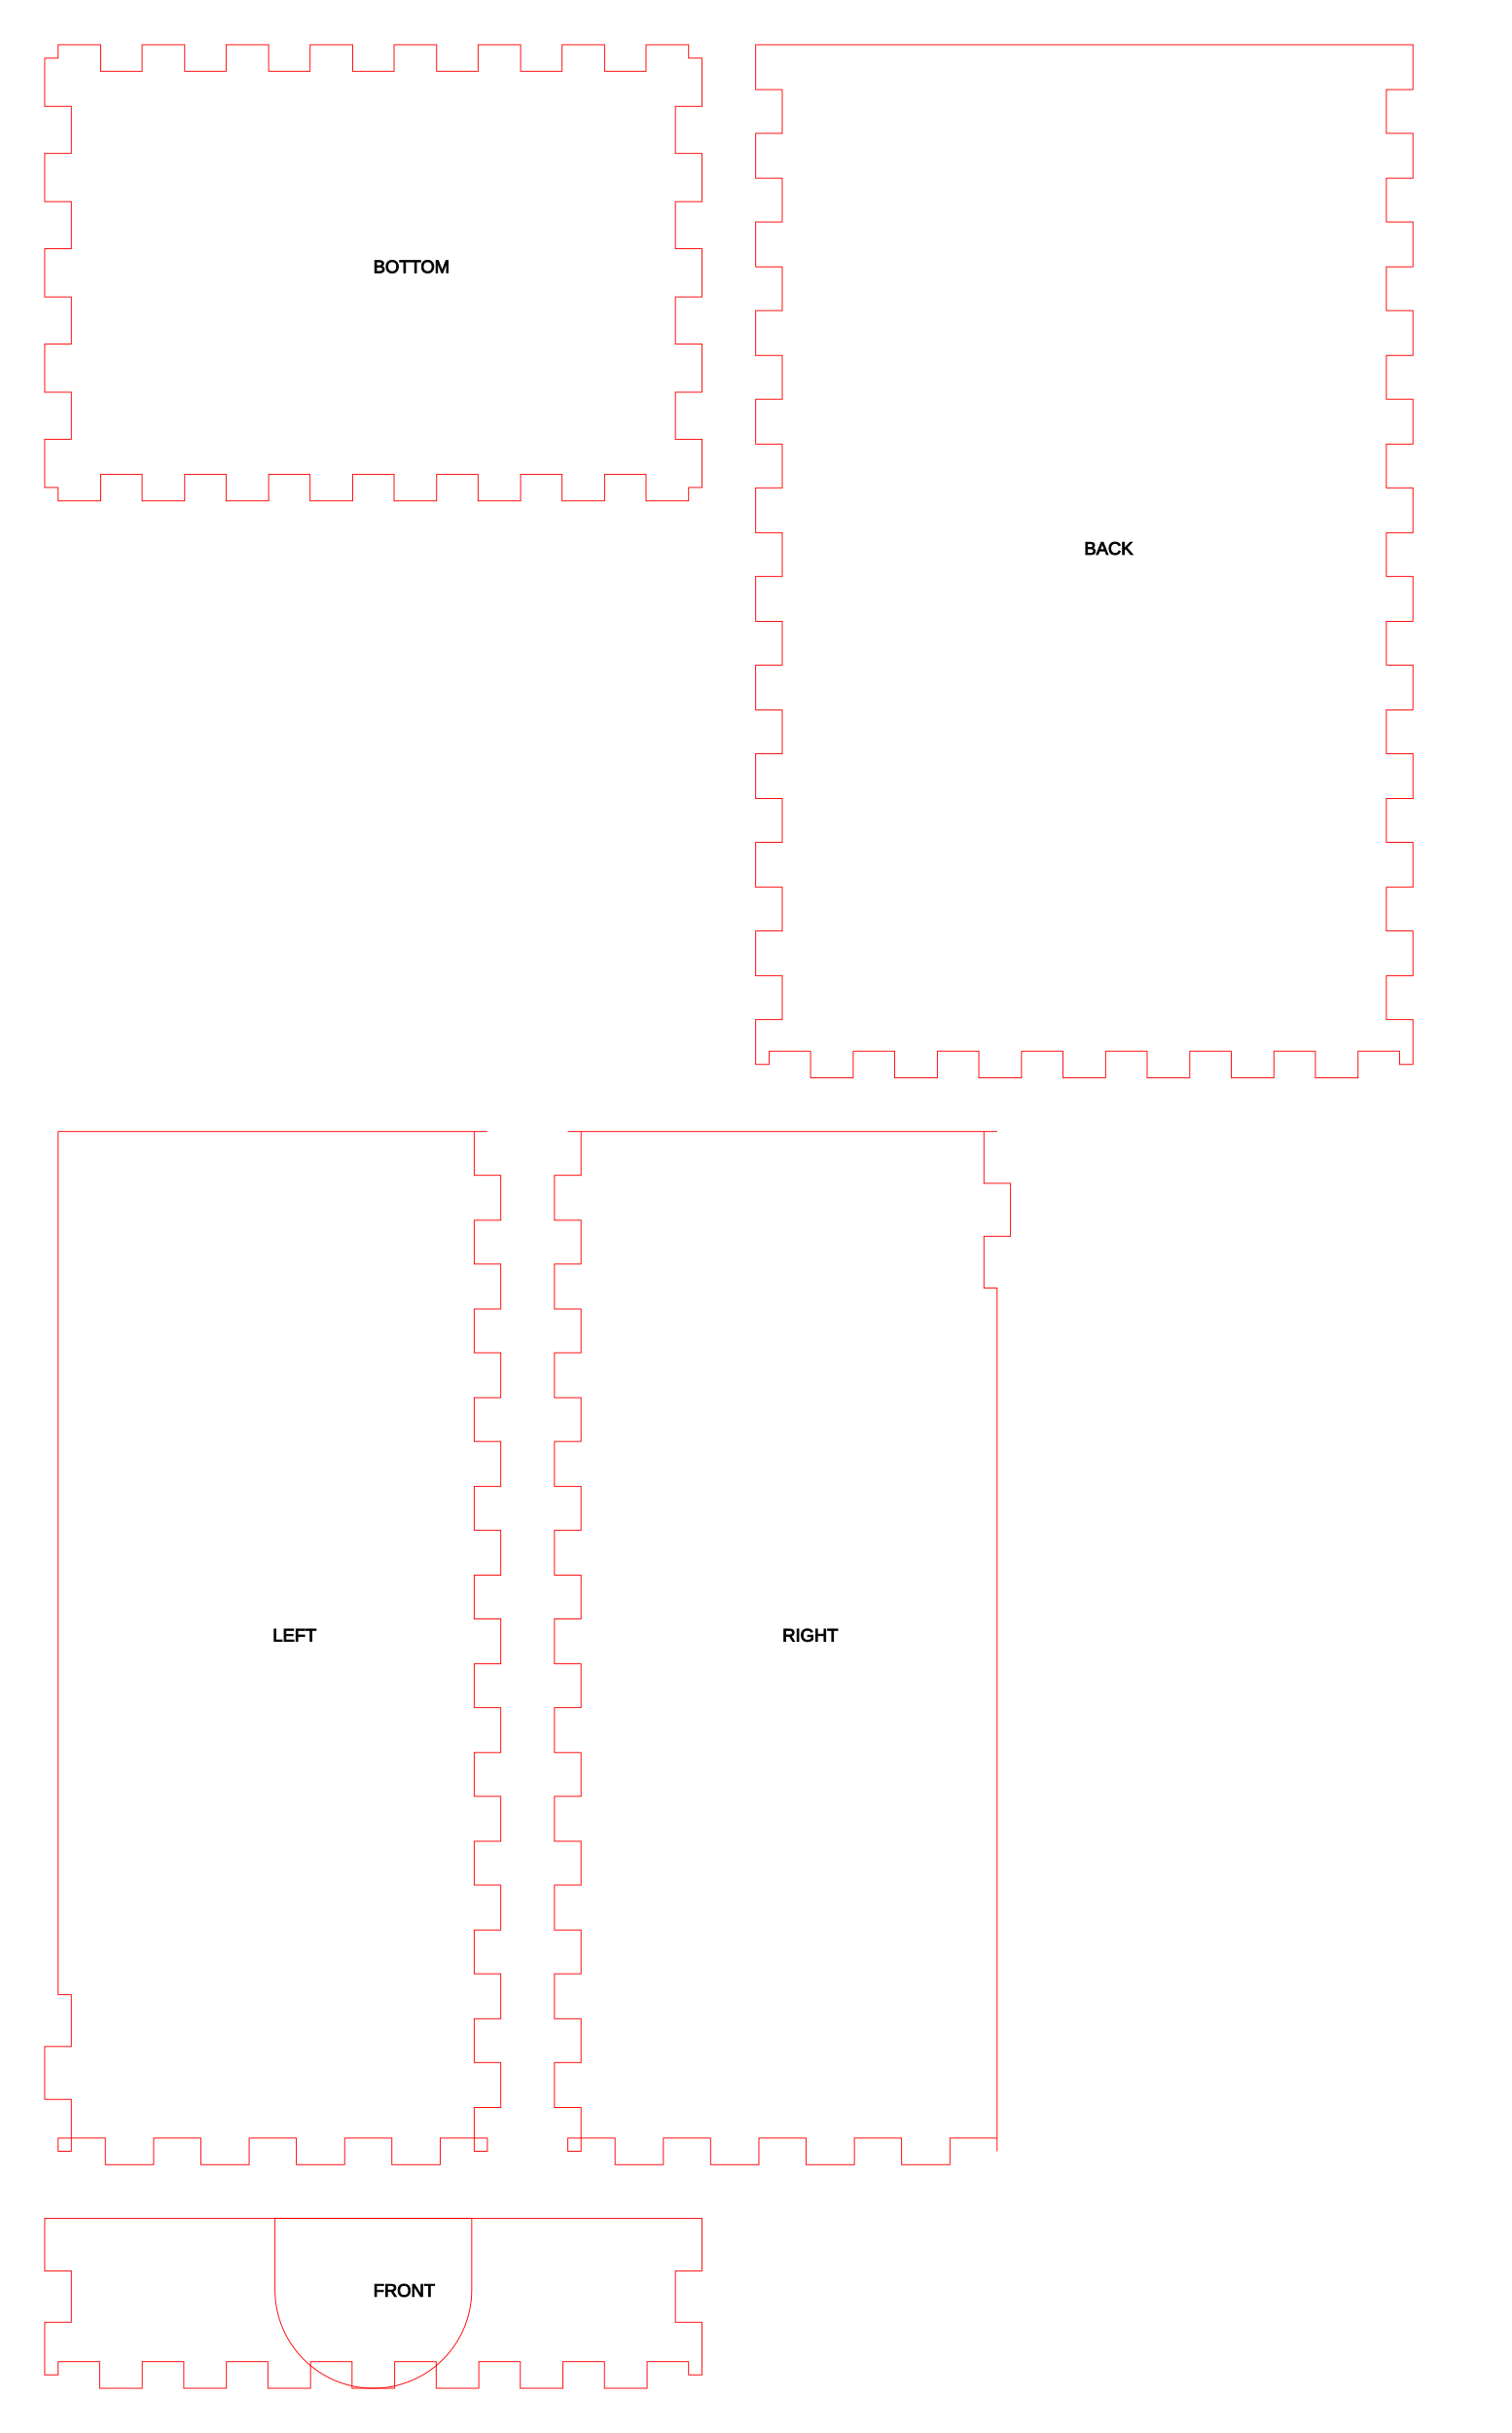
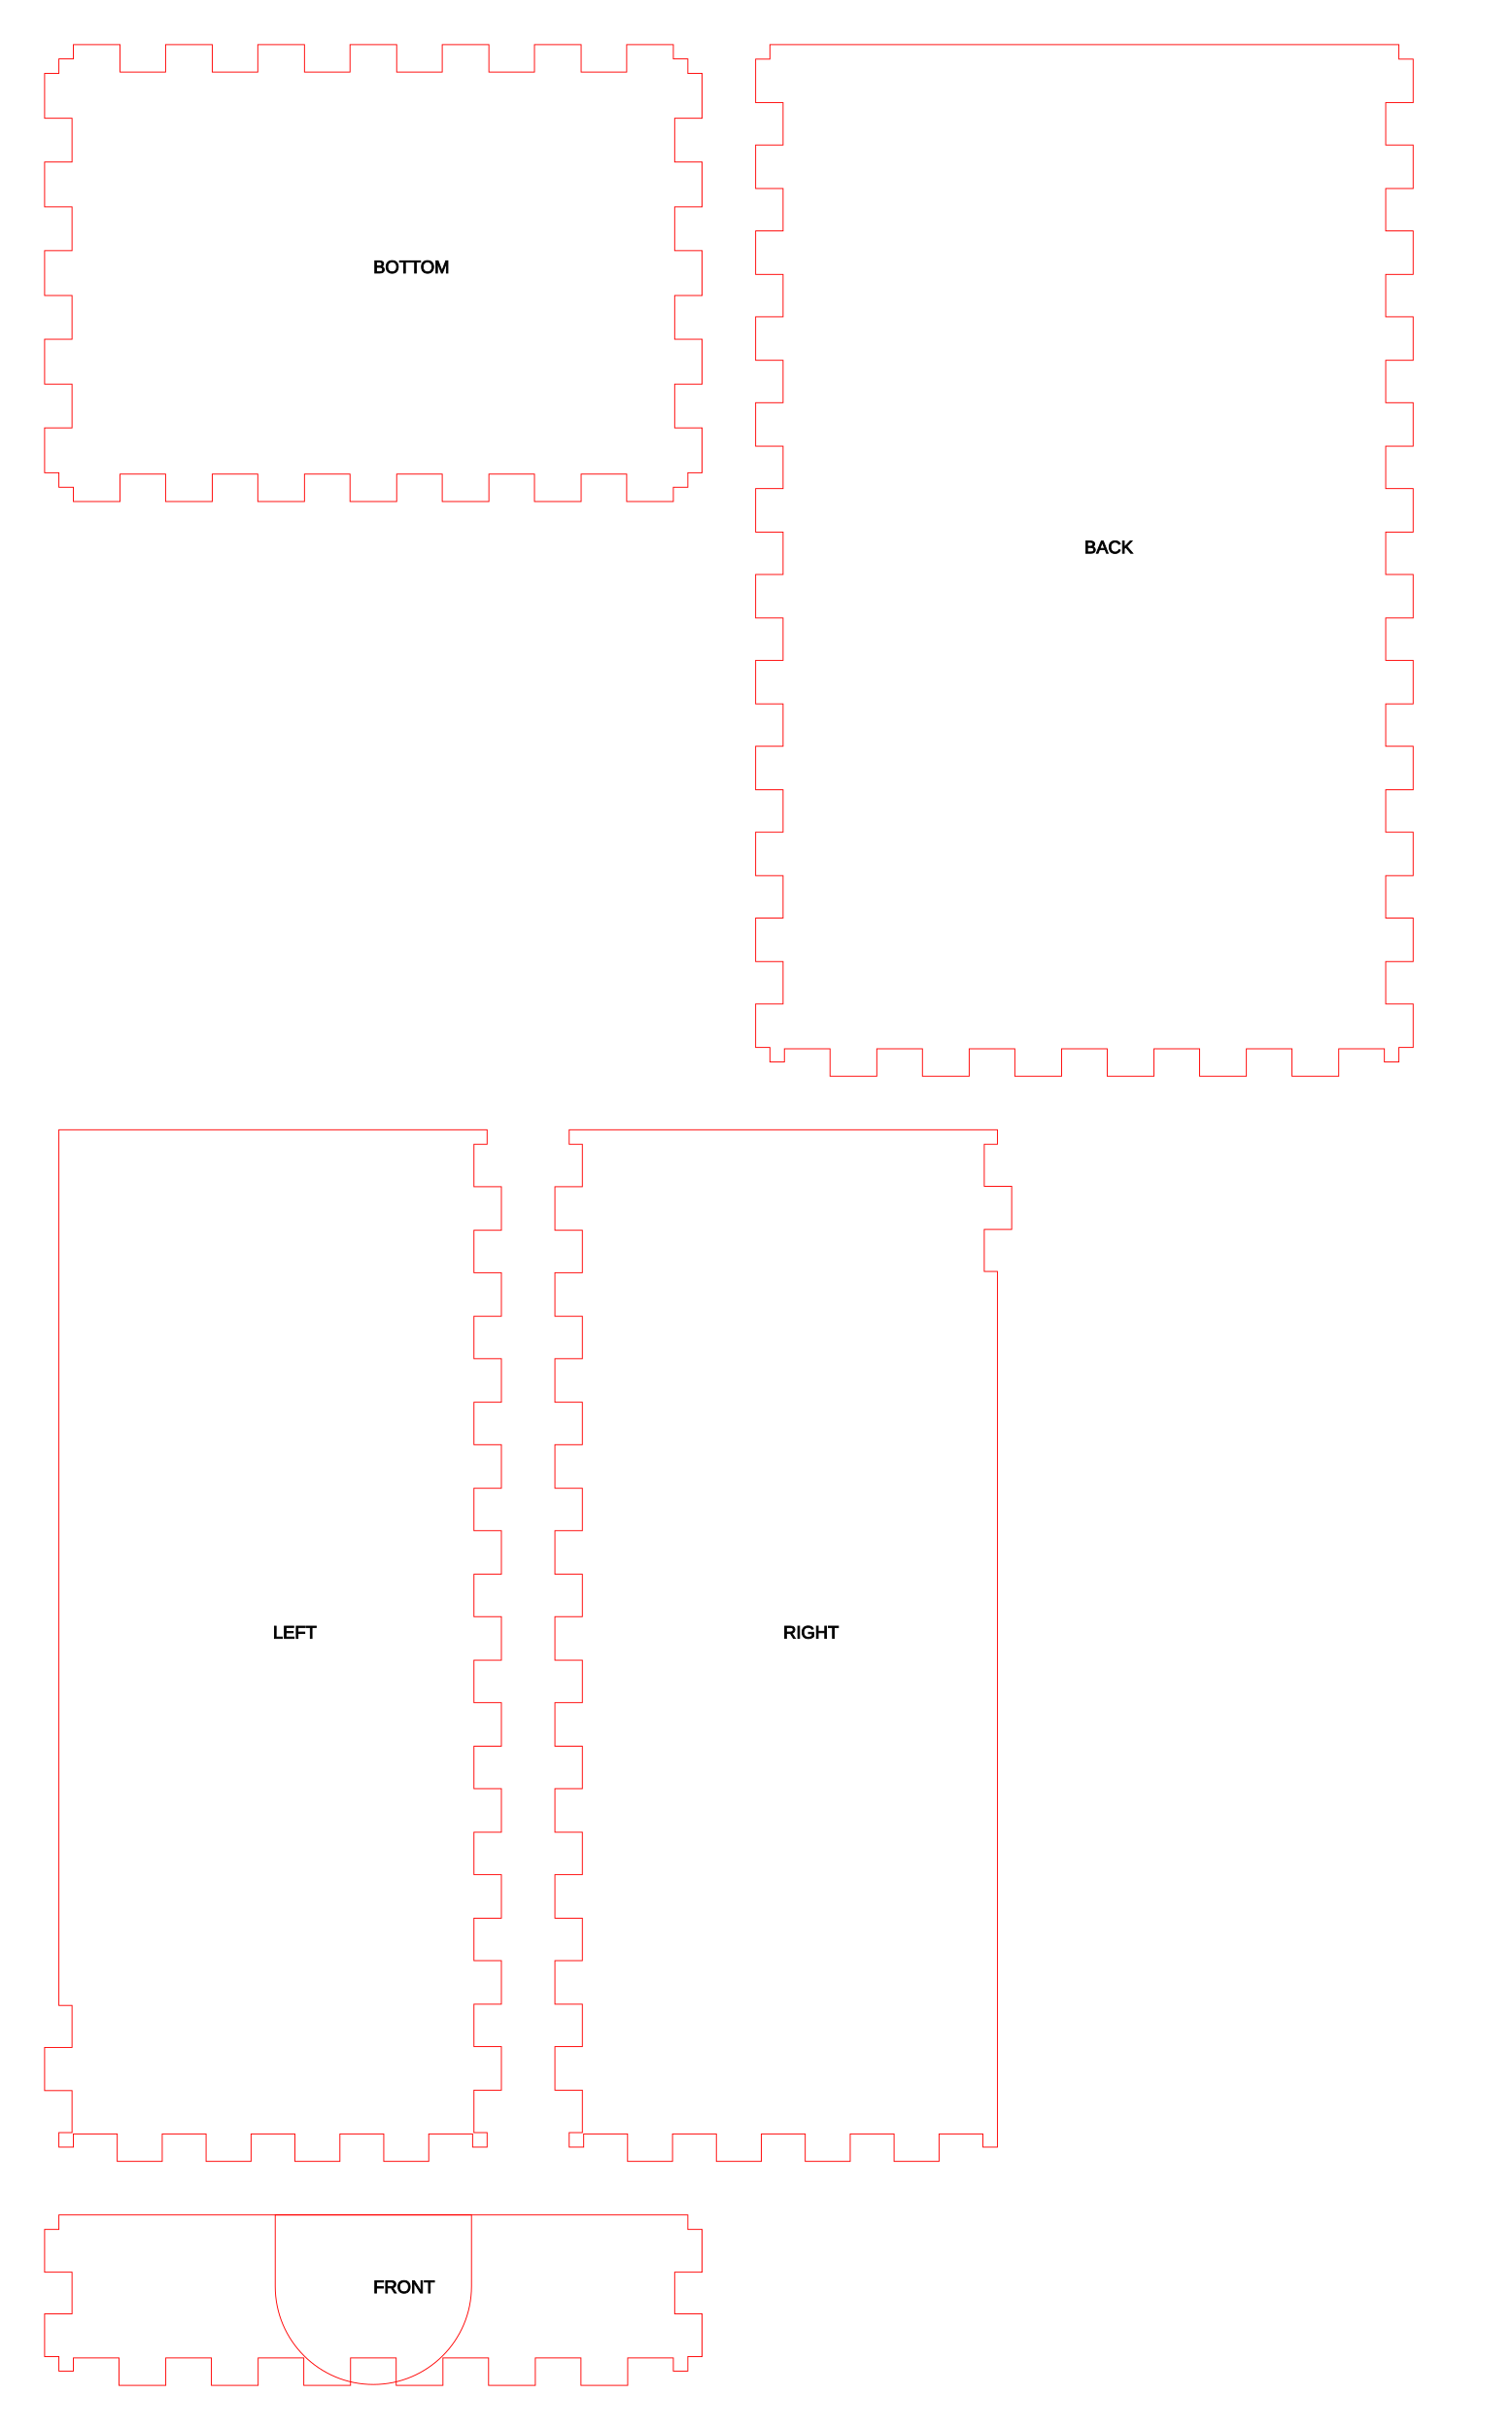
- <svg xmlns="http://www.w3.org/2000/svg" width="338mm" height="544mm" viewBox="0 0 338 544">
+ <svg xmlns="http://www.w3.org/2000/svg" width="338.8mm" height="544.6mm" viewBox="0 0 338.8 544.6">
  <style>
    .cut { fill: none; stroke: #ff0000; stroke-width: 0.2; }
    .score { fill: none; stroke: #0000ff; stroke-width: 0.2; stroke-dasharray: 2 2; }
    .engrave { fill: none; stroke: #000000; stroke-width: 0.2; }
    .text { fill: #000000; font-family: Arial, sans-serif; font-size: 4px; }
  </style>
  <g id="CUT" class="cut">
-     <g id="BOTTOM" transform="translate(13,13)">
-       <path d="M 0 0 L 0 -3 L 9.517 -3 L 9.517 0 L 9.517 2.95 L 18.783 2.95 L 18.783 0 L 18.783 -3 L 28.3 -3 L 28.3 0 L 28.3 2.95 L 37.567 2.95 L 37.567 0 L 37.567 -3 L 47.083 -3 L 47.083 0 L 47.083 2.95 L 56.35 2.95 L 56.35 0 L 56.35 -3 L 65.867 -3 L 65.867 0 L 65.867 2.95 L 75.133 2.95 L 75.133 0 L 75.133 -3 L 84.65 -3 L 84.65 0 L 84.65 2.95 L 93.917 2.95 L 93.917 0 L 93.917 -3 L 103.433 -3 L 103.433 0 L 103.433 2.95 L 112.7 2.95 L 112.7 0 L 112.7 -3 L 122.217 -3 L 122.217 0 L 122.217 2.95 L 131.483 2.95 L 131.483 0 L 131.483 -3 L 141 -3 L 141 0 L 144 0 L 144 10.778 L 141 10.778 L 138.05 10.778 L 138.05 21.306 L 141 21.306 L 144 21.306 L 144 32.083 L 141 32.083 L 138.05 32.083 L 138.05 42.611 L 141 42.611 L 144 42.611 L 144 53.389 L 141 53.389 L 138.05 53.389 L 138.05 63.917 L 141 63.917 L 144 63.917 L 144 74.694 L 141 74.694 L 138.05 74.694 L 138.05 85.222 L 141 85.222 L 144 85.222 L 144 96 L 141 96 L 141 99 L 131.483 99 L 131.483 96 L 131.483 93.05 L 122.217 93.05 L 122.217 96 L 122.217 99 L 112.7 99 L 112.7 96 L 112.7 93.05 L 103.433 93.05 L 103.433 96 L 103.433 99 L 93.917 99 L 93.917 96 L 93.917 93.05 L 84.65 93.05 L 84.65 96 L 84.65 99 L 75.133 99 L 75.133 96 L 75.133 93.05 L 65.867 93.05 L 65.867 96 L 65.867 99 L 56.35 99 L 56.35 96 L 56.35 93.05 L 47.083 93.05 L 47.083 96 L 47.083 99 L 37.567 99 L 37.567 96 L 37.567 93.05 L 28.3 93.05 L 28.3 96 L 28.3 99 L 18.783 99 L 18.783 96 L 18.783 93.05 L 9.517 93.05 L 9.517 96 L 9.517 99 L -0 99 L -0 96 L -3 96 L -3 85.222 L 0 85.222 L 2.95 85.222 L 2.95 74.694 L 0 74.694 L -3 74.694 L -3 63.917 L 0 63.917 L 2.95 63.917 L 2.95 53.389 L 0 53.389 L -3 53.389 L -3 42.611 L 0 42.611 L 2.95 42.611 L 2.95 32.083 L 0 32.083 L -3 32.083 L -3 21.306 L 0 21.306 L 2.95 21.306 L 2.95 10.778 L 0 10.778 L -3 10.778 L -3 0 L 0 0 Z" />
+     <g id="BOTTOM" transform="translate(13.2,13.2)">
+       <path d="M 0 0 L 3.25 0 L 3.25 -3.2 L 13.711 -3.2 L 13.711 0 L 13.711 2.95 L 23.923 2.95 L 23.923 0 L 23.923 -3.2 L 34.385 -3.2 L 34.385 0 L 34.385 2.95 L 44.596 2.95 L 44.596 0 L 44.596 -3.2 L 55.058 -3.2 L 55.058 0 L 55.058 2.95 L 65.269 2.95 L 65.269 0 L 65.269 -3.2 L 75.731 -3.2 L 75.731 0 L 75.731 2.95 L 85.942 2.95 L 85.942 0 L 85.942 -3.2 L 96.404 -3.2 L 96.404 0 L 96.404 2.95 L 106.615 2.95 L 106.615 0 L 106.615 -3.2 L 117.077 -3.2 L 117.077 0 L 117.077 2.95 L 127.289 2.95 L 127.289 0 L 127.289 -3.2 L 137.75 -3.2 L 137.75 0 L 141 0 L 141 3.25 L 144.2 3.25 L 144.2 13.305 L 141 13.305 L 138.05 13.305 L 138.05 23.111 L 141 23.111 L 144.2 23.111 L 144.2 33.167 L 141 33.167 L 138.05 33.167 L 138.05 42.972 L 141 42.972 L 144.2 42.972 L 144.2 53.028 L 141 53.028 L 138.05 53.028 L 138.05 62.833 L 141 62.833 L 144.2 62.833 L 144.2 72.889 L 141 72.889 L 138.05 72.889 L 138.05 82.695 L 141 82.695 L 144.2 82.695 L 144.2 92.75 L 141 92.75 L 141 96 L 137.75 96 L 137.75 99.2 L 127.289 99.2 L 127.289 96 L 127.289 93.05 L 117.077 93.05 L 117.077 96 L 117.077 99.2 L 106.615 99.2 L 106.615 96 L 106.615 93.05 L 96.404 93.05 L 96.404 96 L 96.404 99.2 L 85.942 99.2 L 85.942 96 L 85.942 93.05 L 75.731 93.05 L 75.731 96 L 75.731 99.2 L 65.269 99.2 L 65.269 96 L 65.269 93.05 L 55.058 93.05 L 55.058 96 L 55.058 99.2 L 44.596 99.2 L 44.596 96 L 44.596 93.05 L 34.385 93.05 L 34.385 96 L 34.385 99.2 L 23.923 99.2 L 23.923 96 L 23.923 93.05 L 13.711 93.05 L 13.711 96 L 13.711 99.2 L 3.25 99.2 L 3.25 96 L 0 96 L 0 92.75 L -3.2 92.75 L -3.2 82.695 L 0 82.695 L 2.95 82.695 L 2.95 72.889 L 0 72.889 L -3.2 72.889 L -3.2 62.833 L 0 62.833 L 2.95 62.833 L 2.95 53.028 L 0 53.028 L -3.2 53.028 L -3.2 42.972 L 0 42.972 L 2.95 42.972 L 2.95 33.167 L 0 33.167 L -3.2 33.167 L -3.2 23.111 L 0 23.111 L 2.95 23.111 L 2.95 13.305 L 0 13.305 L -3.2 13.305 L -3.2 3.25 L 0 3.25 L 0 0 Z" />
    </g>
-     <g id="BACK" transform="translate(172,10)">
-       <path d="M 0 0 L 141 0 L 144 0 L 144 10.033 L 141 10.033 L 138.05 10.033 L 138.05 19.815 L 141 19.815 L 144 19.815 L 144 29.848 L 141 29.848 L 138.05 29.848 L 138.05 39.63 L 141 39.63 L 144 39.63 L 144 49.663 L 141 49.663 L 138.05 49.663 L 138.05 59.446 L 141 59.446 L 144 59.446 L 144 69.478 L 141 69.478 L 138.05 69.478 L 138.05 79.261 L 141 79.261 L 144 79.261 L 144 89.293 L 141 89.293 L 138.05 89.293 L 138.05 99.076 L 141 99.076 L 144 99.076 L 144 109.109 L 141 109.109 L 138.05 109.109 L 138.05 118.891 L 141 118.891 L 144 118.891 L 144 128.924 L 141 128.924 L 138.05 128.924 L 138.05 138.707 L 141 138.707 L 144 138.707 L 144 148.739 L 141 148.739 L 138.05 148.739 L 138.05 158.522 L 141 158.522 L 144 158.522 L 144 168.554 L 141 168.554 L 138.05 168.554 L 138.05 178.337 L 141 178.337 L 144 178.337 L 144 188.37 L 141 188.37 L 138.05 188.37 L 138.05 198.152 L 141 198.152 L 144 198.152 L 144 208.185 L 141 208.185 L 138.05 208.185 L 138.05 217.967 L 141 217.967 L 144 217.967 L 144 228 L 141 228 L 141 225.05 L 131.717 225.05 L 131.717 228 L 131.717 231 L 122.183 231 L 122.183 228 L 122.183 225.05 L 112.9 225.05 L 112.9 228 L 112.9 231 L 103.367 231 L 103.367 228 L 103.367 225.05 L 94.083 225.05 L 94.083 228 L 94.083 231 L 84.55 231 L 84.55 228 L 84.55 225.05 L 75.267 225.05 L 75.267 228 L 75.267 231 L 65.733 231 L 65.733 228 L 65.733 225.05 L 56.45 225.05 L 56.45 228 L 56.45 231 L 46.917 231 L 46.917 228 L 46.917 225.05 L 37.633 225.05 L 37.633 228 L 37.633 231 L 28.1 231 L 28.1 228 L 28.1 225.05 L 18.817 225.05 L 18.817 228 L 18.817 231 L 9.283 231 L 9.283 228 L 9.283 225.05 L 0 225.05 L 0 228 L -3 228 L -3 217.967 L 0 217.967 L 2.95 217.967 L 2.95 208.185 L 0 208.185 L -3 208.185 L -3 198.152 L 0 198.152 L 2.95 198.152 L 2.95 188.37 L 0 188.37 L -3 188.37 L -3 178.337 L 0 178.337 L 2.95 178.337 L 2.95 168.554 L 0 168.554 L -3 168.554 L -3 158.522 L 0 158.522 L 2.95 158.522 L 2.95 148.739 L 0 148.739 L -3 148.739 L -3 138.707 L 0 138.707 L 2.95 138.707 L 2.95 128.924 L 0 128.924 L -3 128.924 L -3 118.891 L 0 118.891 L 2.95 118.891 L 2.95 109.109 L 0 109.109 L -3 109.109 L -3 99.076 L 0 99.076 L 2.95 99.076 L 2.95 89.293 L 0 89.293 L -3 89.293 L -3 79.261 L 0 79.261 L 2.95 79.261 L 2.95 69.478 L 0 69.478 L -3 69.478 L -3 59.446 L 0 59.446 L 2.95 59.446 L 2.95 49.663 L 0 49.663 L -3 49.663 L -3 39.63 L 0 39.63 L 2.95 39.63 L 2.95 29.848 L 0 29.848 L -3 29.848 L -3 19.815 L 0 19.815 L 2.95 19.815 L 2.95 10.033 L 0 10.033 L -3 10.033 L -3 -0 L 0 -0 Z" />
+     <g id="BACK" transform="translate(172.6,10)">
+       <path d="M 0 0 L 141 0 L 141 3.25 L 144.2 3.25 L 144.2 13 L 141 13 L 138.05 13 L 138.05 22.5 L 141 22.5 L 144.2 22.5 L 144.2 32.25 L 141 32.25 L 138.05 32.25 L 138.05 41.75 L 141 41.75 L 144.2 41.75 L 144.2 51.5 L 141 51.5 L 138.05 51.5 L 138.05 61 L 141 61 L 144.2 61 L 144.2 70.75 L 141 70.75 L 138.05 70.75 L 138.05 80.25 L 141 80.25 L 144.2 80.25 L 144.2 90 L 141 90 L 138.05 90 L 138.05 99.5 L 141 99.5 L 144.2 99.5 L 144.2 109.25 L 141 109.25 L 138.05 109.25 L 138.05 118.75 L 141 118.75 L 144.2 118.75 L 144.2 128.5 L 141 128.5 L 138.05 128.5 L 138.05 138 L 141 138 L 144.2 138 L 144.2 147.75 L 141 147.75 L 138.05 147.75 L 138.05 157.25 L 141 157.25 L 144.2 157.25 L 144.2 167 L 141 167 L 138.05 167 L 138.05 176.5 L 141 176.5 L 144.2 176.5 L 144.2 186.25 L 141 186.25 L 138.05 186.25 L 138.05 195.75 L 141 195.75 L 144.2 195.75 L 144.2 205.5 L 141 205.5 L 138.05 205.5 L 138.05 215 L 141 215 L 144.2 215 L 144.2 224.75 L 141 224.75 L 141 228 L 137.75 228 L 137.75 225.05 L 127.519 225.05 L 127.519 228 L 127.519 231.2 L 117.038 231.2 L 117.038 228 L 117.038 225.05 L 106.808 225.05 L 106.808 228 L 106.808 231.2 L 96.327 231.2 L 96.327 228 L 96.327 225.05 L 86.096 225.05 L 86.096 228 L 86.096 231.2 L 75.615 231.2 L 75.615 228 L 75.615 225.05 L 65.385 225.05 L 65.385 228 L 65.385 231.2 L 54.904 231.2 L 54.904 228 L 54.904 225.05 L 44.673 225.05 L 44.673 228 L 44.673 231.2 L 34.192 231.2 L 34.192 228 L 34.192 225.05 L 23.962 225.05 L 23.962 228 L 23.962 231.2 L 13.481 231.2 L 13.481 228 L 13.481 225.05 L 3.25 225.05 L 3.25 228 L 0 228 L 0 224.75 L -3.2 224.75 L -3.2 215 L 0 215 L 2.95 215 L 2.95 205.5 L 0 205.5 L -3.2 205.5 L -3.2 195.75 L 0 195.75 L 2.95 195.75 L 2.95 186.25 L 0 186.25 L -3.2 186.25 L -3.2 176.5 L 0 176.5 L 2.95 176.5 L 2.95 167 L 0 167 L -3.2 167 L -3.2 157.25 L 0 157.25 L 2.95 157.25 L 2.95 147.75 L 0 147.75 L -3.2 147.75 L -3.2 138 L 0 138 L 2.95 138 L 2.95 128.5 L 0 128.5 L -3.2 128.5 L -3.2 118.75 L 0 118.75 L 2.95 118.75 L 2.95 109.25 L 0 109.25 L -3.2 109.25 L -3.2 99.5 L 0 99.5 L 2.95 99.5 L 2.95 90 L 0 90 L -3.2 90 L -3.2 80.25 L 0 80.25 L 2.95 80.25 L 2.95 70.75 L 0 70.75 L -3.2 70.75 L -3.2 61 L 0 61 L 2.95 61 L 2.95 51.5 L 0 51.5 L -3.2 51.5 L -3.2 41.75 L 0 41.75 L 2.95 41.75 L 2.95 32.25 L 0 32.25 L -3.2 32.25 L -3.2 22.5 L 0 22.5 L 2.95 22.5 L 2.95 13 L 0 13 L -3.2 13 L -3.2 3.25 L 0 3.25 L 0 0 Z" />
    </g>
-     <g id="LEFT" transform="translate(13,253)">
-       <path d="M 0 0 L 96 0 L 93.05 0 L 93.05 9.793 L 96 9.793 L 99 9.793 L 99 19.837 L 96 19.837 L 93.05 19.837 L 93.05 29.63 L 96 29.63 L 99 29.63 L 99 39.674 L 96 39.674 L 93.05 39.674 L 93.05 49.467 L 96 49.467 L 99 49.467 L 99 59.511 L 96 59.511 L 93.05 59.511 L 93.05 69.304 L 96 69.304 L 99 69.304 L 99 79.348 L 96 79.348 L 93.05 79.348 L 93.05 89.141 L 96 89.141 L 99 89.141 L 99 99.185 L 96 99.185 L 93.05 99.185 L 93.05 108.978 L 96 108.978 L 99 108.978 L 99 119.022 L 96 119.022 L 93.05 119.022 L 93.05 128.815 L 96 128.815 L 99 128.815 L 99 138.859 L 96 138.859 L 93.05 138.859 L 93.05 148.652 L 96 148.652 L 99 148.652 L 99 158.696 L 96 158.696 L 93.05 158.696 L 93.05 168.489 L 96 168.489 L 99 168.489 L 99 178.533 L 96 178.533 L 93.05 178.533 L 93.05 188.326 L 96 188.326 L 99 188.326 L 99 198.37 L 96 198.37 L 93.05 198.37 L 93.05 208.163 L 96 208.163 L 99 208.163 L 99 218.207 L 96 218.207 L 93.05 218.207 L 93.05 228 L 96 228 L 96 225.05 L 85.445 225.05 L 85.445 228 L 85.445 231 L 74.639 231 L 74.639 228 L 74.639 225.05 L 64.083 225.05 L 64.083 228 L 64.083 231 L 53.278 231 L 53.278 228 L 53.278 225.05 L 42.722 225.05 L 42.722 228 L 42.722 231 L 31.917 231 L 31.917 228 L 31.917 225.05 L 21.361 225.05 L 21.361 228 L 21.361 231 L 10.555 231 L 10.555 228 L 10.555 225.05 L -0 225.05 L -0 228 L 2.95 228 L 2.95 216.417 L 0 216.417 L -3 216.417 L -3 204.583 L 0 204.583 L 2.95 204.583 L 2.95 193 L 0 193 L 0 0 Z" />
+     <g id="LEFT" transform="translate(13.2,253.2)">
+       <path d="M 0 0 L 96 0 L 96 3.25 L 93.05 3.25 L 93.05 12.761 L 96 12.761 L 99.2 12.761 L 99.2 22.522 L 96 22.522 L 93.05 22.522 L 93.05 32.033 L 96 32.033 L 99.2 32.033 L 99.2 41.793 L 96 41.793 L 93.05 41.793 L 93.05 51.304 L 96 51.304 L 99.2 51.304 L 99.2 61.065 L 96 61.065 L 93.05 61.065 L 93.05 70.576 L 96 70.576 L 99.2 70.576 L 99.2 80.337 L 96 80.337 L 93.05 80.337 L 93.05 89.848 L 96 89.848 L 99.2 89.848 L 99.2 99.609 L 96 99.609 L 93.05 99.609 L 93.05 109.12 L 96 109.12 L 99.2 109.12 L 99.2 118.88 L 96 118.88 L 93.05 118.88 L 93.05 128.391 L 96 128.391 L 99.2 128.391 L 99.2 138.152 L 96 138.152 L 93.05 138.152 L 93.05 147.663 L 96 147.663 L 99.2 147.663 L 99.2 157.424 L 96 157.424 L 93.05 157.424 L 93.05 166.935 L 96 166.935 L 99.2 166.935 L 99.2 176.696 L 96 176.696 L 93.05 176.696 L 93.05 186.207 L 96 186.207 L 99.2 186.207 L 99.2 195.967 L 96 195.967 L 93.05 195.967 L 93.05 205.478 L 96 205.478 L 99.2 205.478 L 99.2 215.239 L 96 215.239 L 93.05 215.239 L 93.05 224.75 L 96 224.75 L 96 228 L 92.75 228 L 92.75 225.05 L 82.917 225.05 L 82.917 228 L 82.917 231.2 L 72.833 231.2 L 72.833 228 L 72.833 225.05 L 63 225.05 L 63 228 L 63 231.2 L 52.917 231.2 L 52.917 228 L 52.917 225.05 L 43.083 225.05 L 43.083 228 L 43.083 231.2 L 33 231.2 L 33 228 L 33 225.05 L 23.167 225.05 L 23.167 228 L 23.167 231.2 L 13.083 231.2 L 13.083 228 L 13.083 225.05 L 3.25 225.05 L 3.25 228 L 0 228 L 0 224.75 L 2.95 224.75 L 2.95 215.334 L 0 215.334 L -3.2 215.334 L -3.2 205.666 L 0 205.666 L 2.95 205.666 L 2.95 196.25 L 0 196.25 L 0 0 Z" />
    </g>
-     <g id="RIGHT" transform="translate(127,253)">
-       <path d="M 0 0 L 96 0 L 93.05 0 L 93.05 11.583 L 96 11.583 L 99 11.583 L 99 23.417 L 96 23.417 L 93.05 23.417 L 93.05 35 L 96 35 L 96 228 L 96 225.05 L 85.445 225.05 L 85.445 228 L 85.445 231 L 74.639 231 L 74.639 228 L 74.639 225.05 L 64.083 225.05 L 64.083 228 L 64.083 231 L 53.278 231 L 53.278 228 L 53.278 225.05 L 42.722 225.05 L 42.722 228 L 42.722 231 L 31.917 231 L 31.917 228 L 31.917 225.05 L 21.361 225.05 L 21.361 228 L 21.361 231 L 10.555 231 L 10.555 228 L 10.555 225.05 L -0 225.05 L -0 228 L 2.95 228 L 2.95 218.207 L 0 218.207 L -3 218.207 L -3 208.163 L 0 208.163 L 2.95 208.163 L 2.95 198.37 L 0 198.37 L -3 198.37 L -3 188.326 L 0 188.326 L 2.95 188.326 L 2.95 178.533 L 0 178.533 L -3 178.533 L -3 168.489 L 0 168.489 L 2.95 168.489 L 2.95 158.696 L 0 158.696 L -3 158.696 L -3 148.652 L 0 148.652 L 2.95 148.652 L 2.95 138.859 L 0 138.859 L -3 138.859 L -3 128.815 L 0 128.815 L 2.95 128.815 L 2.95 119.022 L 0 119.022 L -3 119.022 L -3 108.978 L 0 108.978 L 2.95 108.978 L 2.95 99.185 L 0 99.185 L -3 99.185 L -3 89.141 L 0 89.141 L 2.95 89.141 L 2.95 79.348 L 0 79.348 L -3 79.348 L -3 69.304 L 0 69.304 L 2.95 69.304 L 2.95 59.511 L 0 59.511 L -3 59.511 L -3 49.467 L 0 49.467 L 2.95 49.467 L 2.95 39.674 L 0 39.674 L -3 39.674 L -3 29.63 L 0 29.63 L 2.95 29.63 L 2.95 19.837 L 0 19.837 L -3 19.837 L -3 9.793 L 0 9.793 L 2.95 9.793 L 2.95 0 L 0 0 Z" />
+     <g id="RIGHT" transform="translate(127.6,253.2)">
+       <path d="M 0 0 L 96 0 L 96 3.25 L 93.05 3.25 L 93.05 12.666 L 96 12.666 L 99.2 12.666 L 99.2 22.334 L 96 22.334 L 93.05 22.334 L 93.05 31.75 L 96 31.75 L 96 228 L 92.75 228 L 92.75 225.05 L 82.917 225.05 L 82.917 228 L 82.917 231.2 L 72.833 231.2 L 72.833 228 L 72.833 225.05 L 63 225.05 L 63 228 L 63 231.2 L 52.917 231.2 L 52.917 228 L 52.917 225.05 L 43.083 225.05 L 43.083 228 L 43.083 231.2 L 33 231.2 L 33 228 L 33 225.05 L 23.167 225.05 L 23.167 228 L 23.167 231.2 L 13.083 231.2 L 13.083 228 L 13.083 225.05 L 3.25 225.05 L 3.25 228 L 0 228 L 0 224.75 L 2.95 224.75 L 2.95 215.239 L 0 215.239 L -3.2 215.239 L -3.2 205.478 L 0 205.478 L 2.95 205.478 L 2.95 195.967 L 0 195.967 L -3.2 195.967 L -3.2 186.207 L 0 186.207 L 2.95 186.207 L 2.95 176.696 L 0 176.696 L -3.2 176.696 L -3.2 166.935 L 0 166.935 L 2.95 166.935 L 2.95 157.424 L 0 157.424 L -3.2 157.424 L -3.2 147.663 L 0 147.663 L 2.95 147.663 L 2.95 138.152 L 0 138.152 L -3.2 138.152 L -3.2 128.391 L 0 128.391 L 2.95 128.391 L 2.95 118.88 L 0 118.88 L -3.2 118.88 L -3.2 109.12 L 0 109.12 L 2.95 109.12 L 2.95 99.609 L 0 99.609 L -3.2 99.609 L -3.2 89.848 L 0 89.848 L 2.95 89.848 L 2.95 80.337 L 0 80.337 L -3.2 80.337 L -3.2 70.576 L 0 70.576 L 2.95 70.576 L 2.95 61.065 L 0 61.065 L -3.2 61.065 L -3.2 51.304 L 0 51.304 L 2.95 51.304 L 2.95 41.793 L 0 41.793 L -3.2 41.793 L -3.2 32.033 L 0 32.033 L 2.95 32.033 L 2.95 22.522 L 0 22.522 L -3.2 22.522 L -3.2 12.761 L 0 12.761 L 2.95 12.761 L 2.95 3.25 L 0 3.25 L 0 0 Z" />
    </g>
-     <g id="FRONT" transform="translate(13,496)">
-       <path d="M 0 0 L 141 0 L 144 0 L 144 11.75 L 141 11.75 L 138.05 11.75 L 138.05 23.25 L 141 23.25 L 144 23.25 L 144 35 L 141 35 L 141 32.05 L 131.717 32.05 L 131.717 35 L 131.717 38 L 122.183 38 L 122.183 35 L 122.183 32.05 L 112.9 32.05 L 112.9 35 L 112.9 38 L 103.367 38 L 103.367 35 L 103.367 32.05 L 94.083 32.05 L 94.083 35 L 94.083 38 L 84.55 38 L 84.55 35 L 84.55 32.05 L 75.267 32.05 L 75.267 35 L 75.267 38 L 65.733 38 L 65.733 35 L 65.733 32.05 L 56.45 32.05 L 56.45 35 L 56.45 38 L 46.917 38 L 46.917 35 L 46.917 32.05 L 37.633 32.05 L 37.633 35 L 37.633 38 L 28.1 38 L 28.1 35 L 28.1 32.05 L 18.817 32.05 L 18.817 35 L 18.817 38 L 9.283 38 L 9.283 35 L 9.283 32.05 L 0 32.05 L 0 35 L -3 35 L -3 23.25 L 0 23.25 L 2.95 23.25 L 2.95 11.75 L 0 11.75 L -3 11.75 L -3 0 L 0 0 Z" />
+     <g id="FRONT" transform="translate(13.2,496.4)">
+       <path d="M 0 0 L 141 0 L 141 3.25 L 144.2 3.25 L 144.2 12.833 L 141 12.833 L 138.05 12.833 L 138.05 22.167 L 141 22.167 L 144.2 22.167 L 144.2 31.75 L 141 31.75 L 141 35 L 137.75 35 L 137.75 32.05 L 127.519 32.05 L 127.519 35 L 127.519 38.2 L 117.038 38.2 L 117.038 35 L 117.038 32.05 L 106.808 32.05 L 106.808 35 L 106.808 38.2 L 96.327 38.2 L 96.327 35 L 96.327 32.05 L 86.096 32.05 L 86.096 35 L 86.096 38.2 L 75.615 38.2 L 75.615 35 L 75.615 32.05 L 65.385 32.05 L 65.385 35 L 65.385 38.2 L 54.904 38.2 L 54.904 35 L 54.904 32.05 L 44.673 32.05 L 44.673 35 L 44.673 38.2 L 34.192 38.2 L 34.192 35 L 34.192 32.05 L 23.962 32.05 L 23.962 35 L 23.962 38.2 L 13.481 38.2 L 13.481 35 L 13.481 32.05 L 3.25 32.05 L 3.25 35 L 0 35 L 0 31.75 L -3.2 31.75 L -3.2 22.167 L 0 22.167 L 2.95 22.167 L 2.95 12.833 L 0 12.833 L -3.2 12.833 L -3.2 3.25 L 0 3.25 L 0 0 Z" />
      <path d="M 48.5 0 L 48.5 16 A 22 22 0 0 0 92.5 16 L 92.5 0 Z" />
    </g>
  </g>
  <g id="SCORE" class="score">
  </g>
  <g id="ENGRAVE" class="engrave">
-     <text class="text" x="83.5" y="61">BOTTOM</text>
-     <text class="text" x="242.5" y="124">BACK</text>
-     <text class="text" x="61" y="367">LEFT</text>
-     <text class="text" x="175" y="367">RIGHT</text>
-     <text class="text" x="83.5" y="513.5">FRONT</text>
+     <text class="text" x="83.7" y="61.2">BOTTOM</text>
+     <text class="text" x="243.1" y="124">BACK</text>
+     <text class="text" x="61.2" y="367.2">LEFT</text>
+     <text class="text" x="175.6" y="367.2">RIGHT</text>
+     <text class="text" x="83.7" y="513.9">FRONT</text>
  </g>
</svg>
